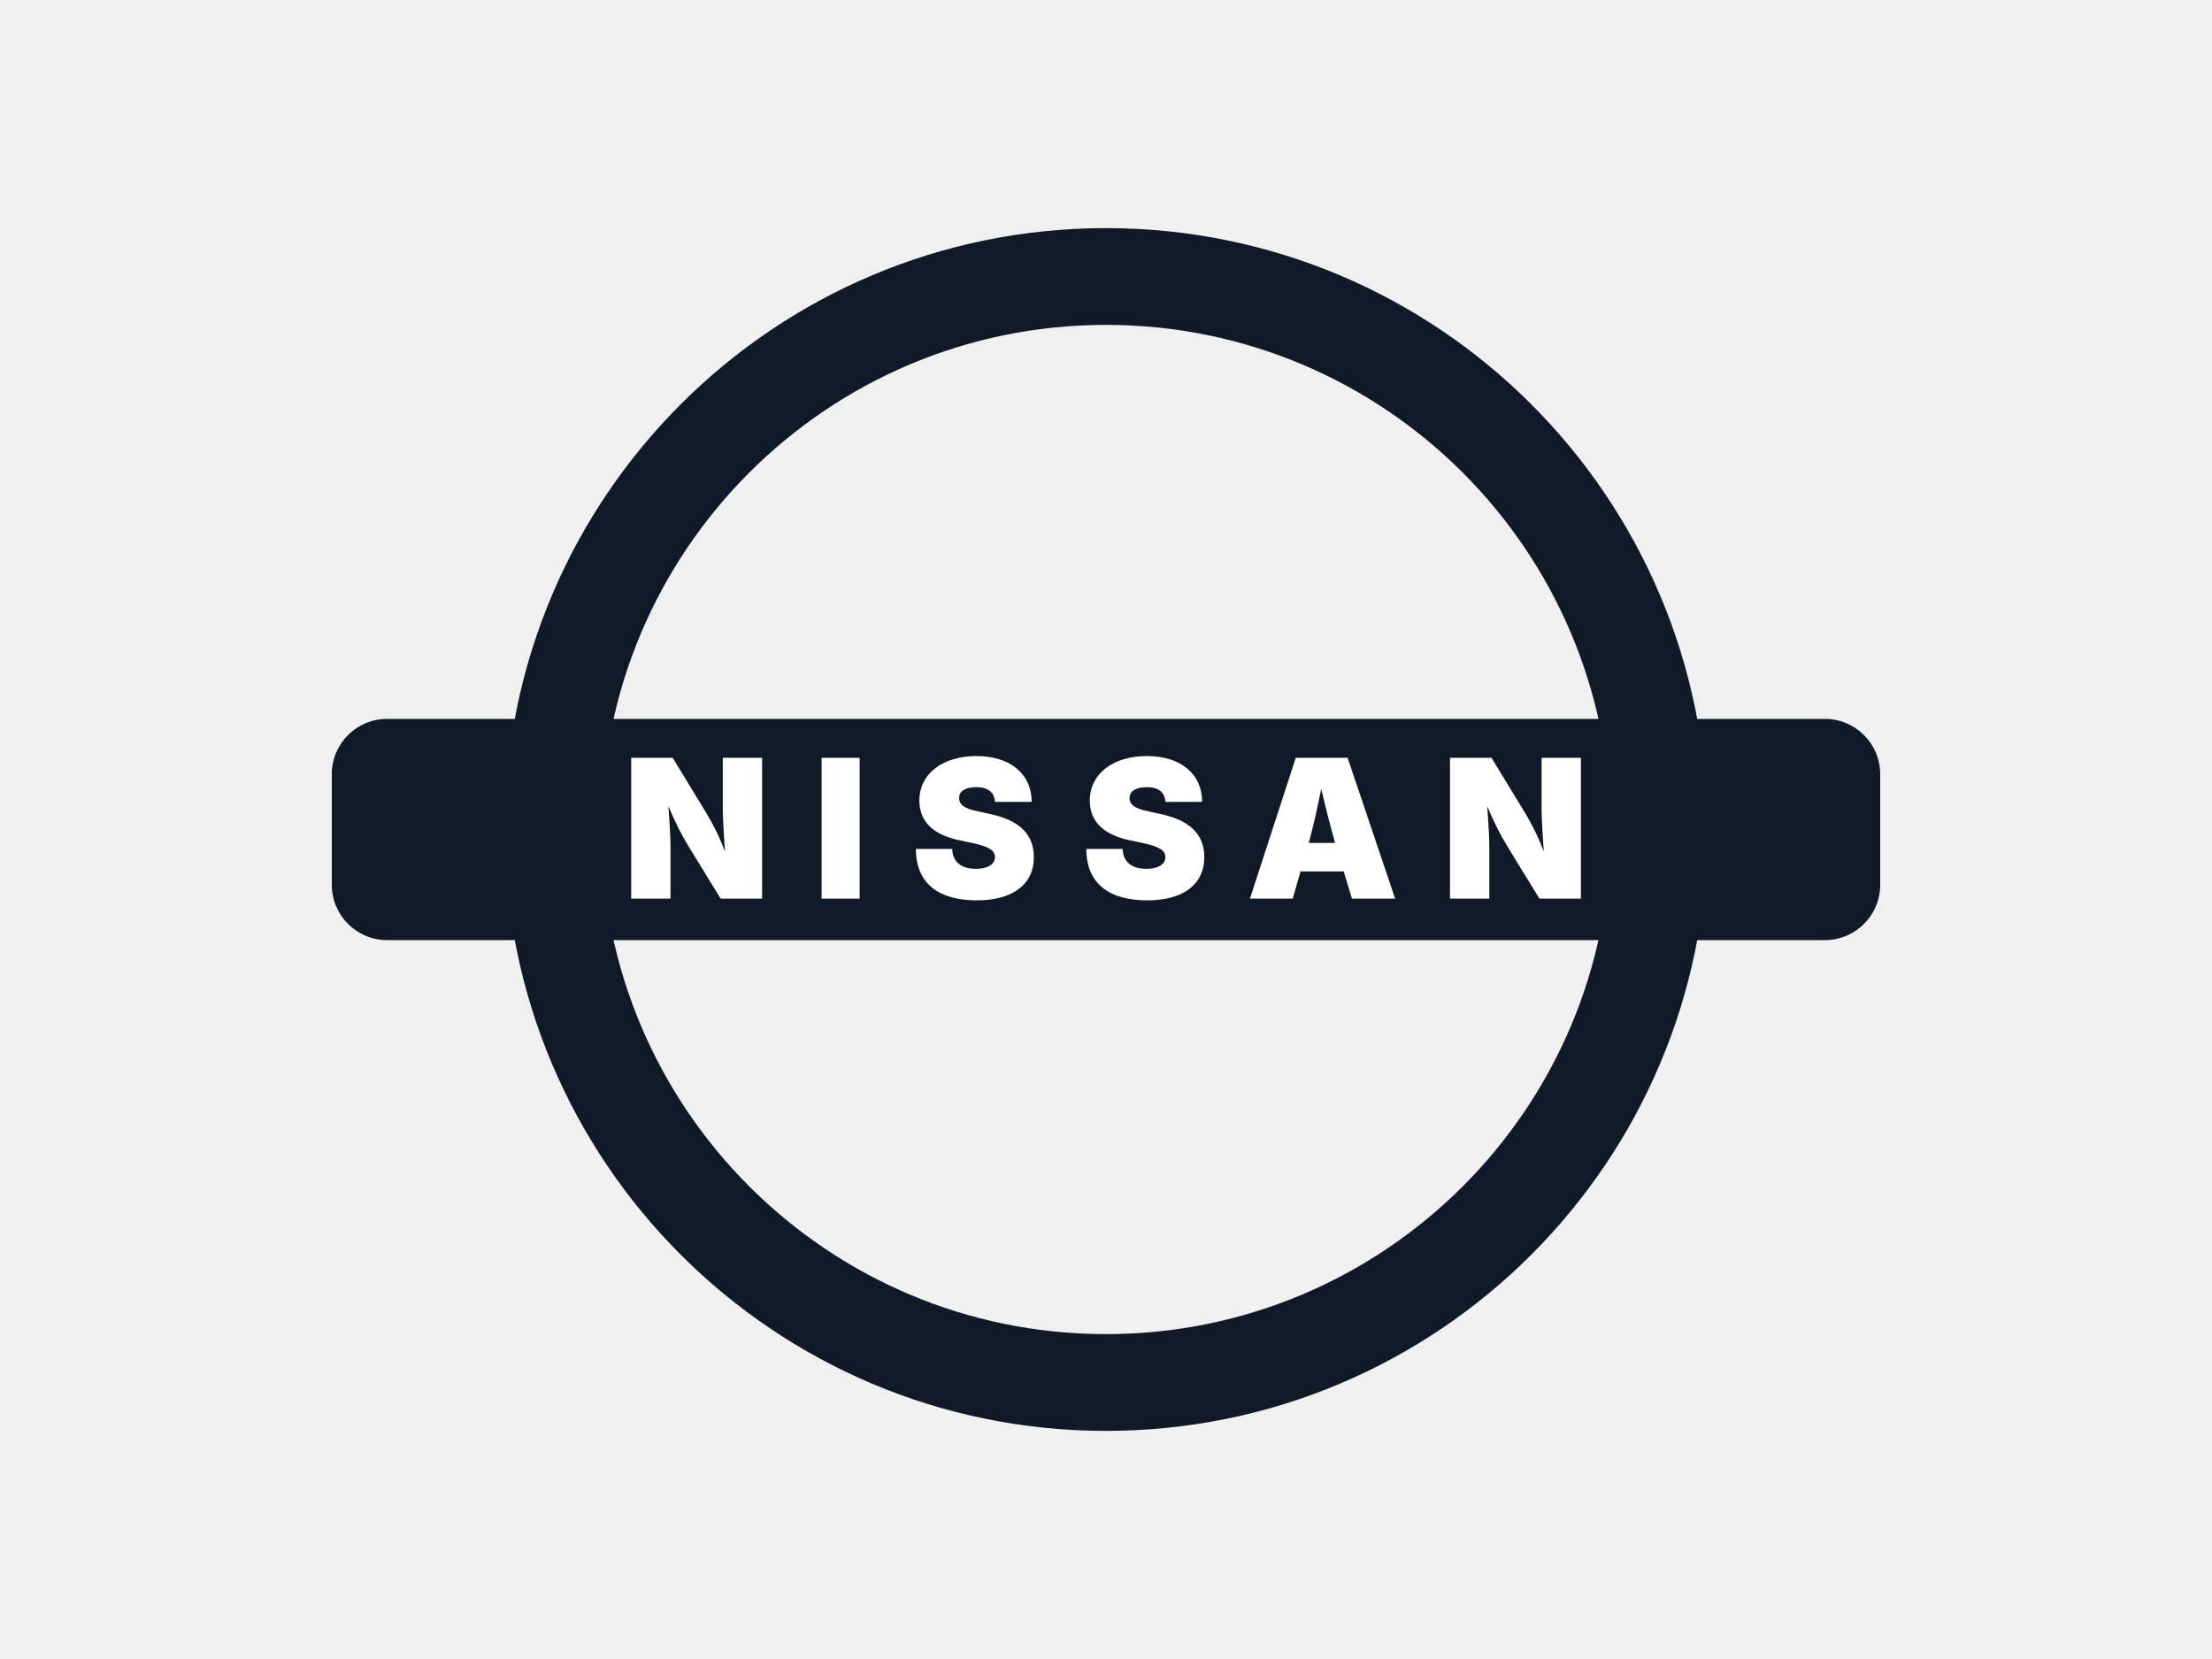
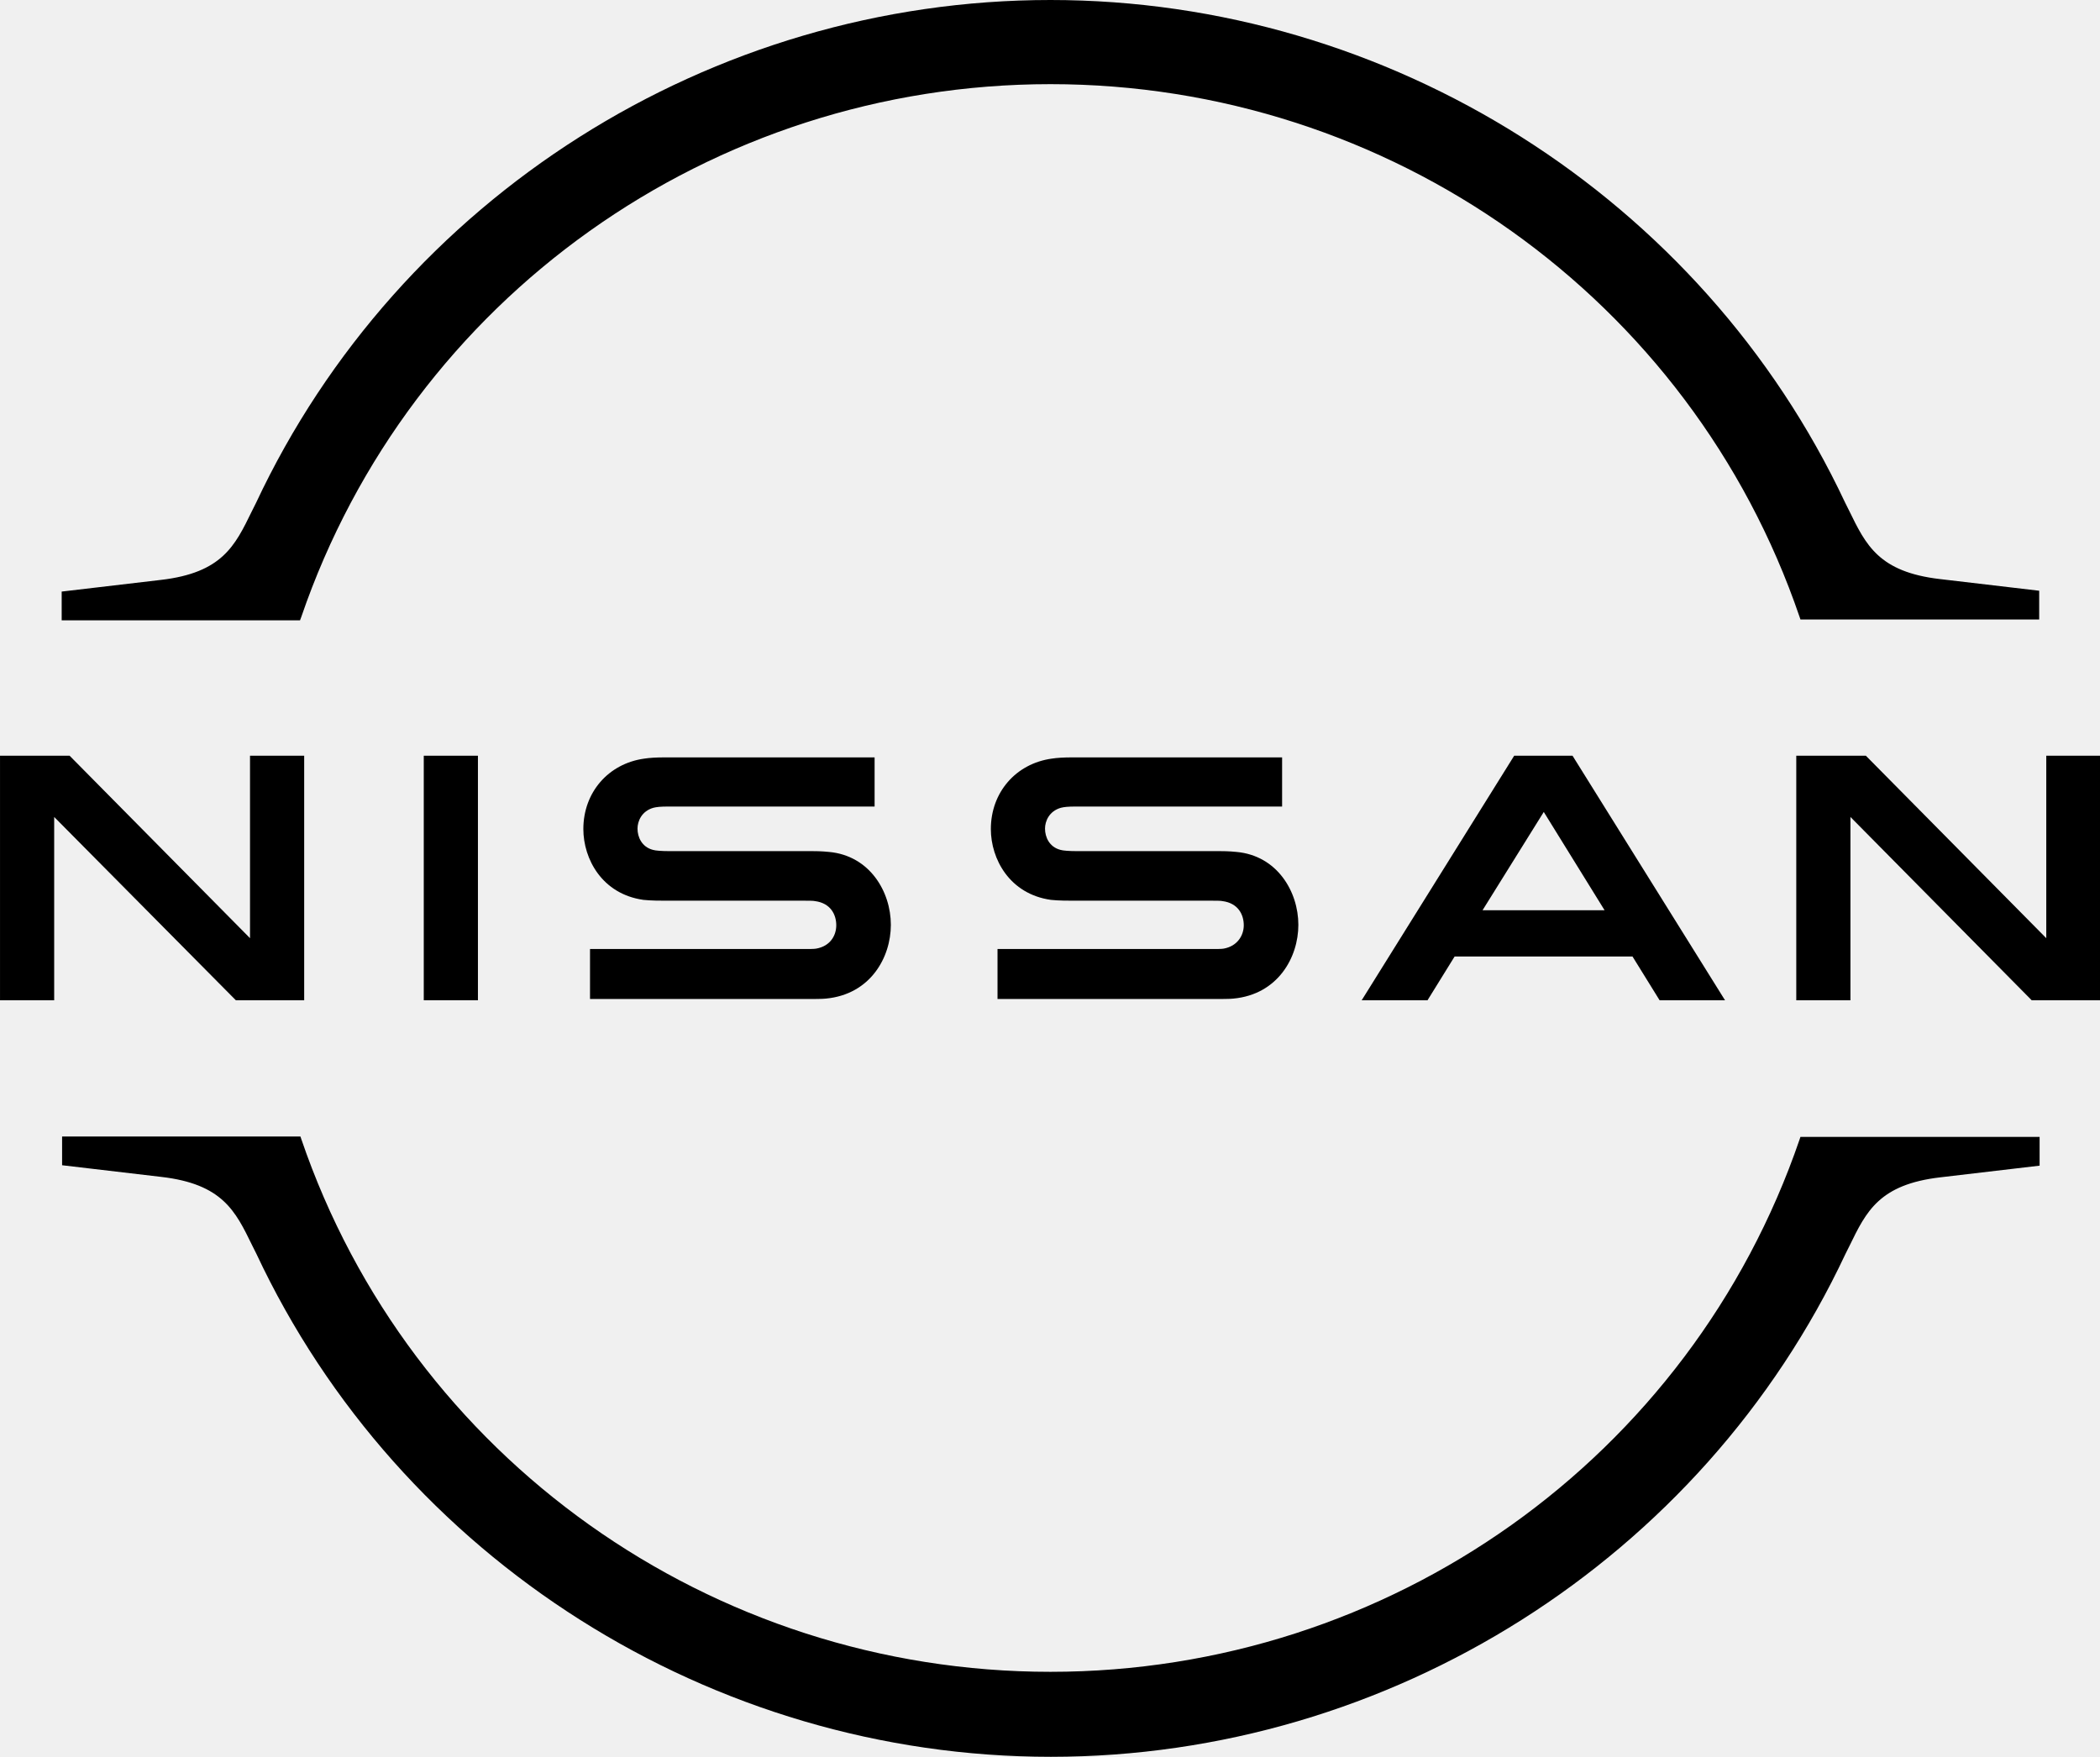
- <svg xmlns="http://www.w3.org/2000/svg" viewBox="0 0 80 60" width="80" height="60" fill="none">
-   <g transform="translate(10, 3)">
-     <path d="M 10 27 A 20 20 0 0 1 50 27" stroke="#111827" stroke-width="3.5" fill="none" stroke-linecap="round" />
-     <path d="M 10 27 A 20 20 0 0 0 50 27" stroke="#111827" stroke-width="3.5" fill="none" stroke-linecap="round" />
-     <rect x="2" y="23" width="56" height="8" rx="2" fill="#111827" />
-     <text x="30" y="29.5" text-anchor="middle" font-family="'Outfit', 'Inter', sans-serif" font-weight="900" font-size="7" letter-spacing="1.5" fill="#FFFFFF">NISSAN</text>
+ <svg xmlns="http://www.w3.org/2000/svg" width="1e3" height="836.71" version="1.1" viewBox="0 0 264.58 221.38">
+   <g transform="translate(170.24 5.0558)">
+     <g id="Layer_1_1_" transform="matrix(.52497 0 0 .52497 -170.24 -5.0558)">
+       <g id="Nissan_Badge_1_">
+         <path class="st0" d="m293.7 227.7c-.4.1-2 .1-2.7.1h-51.6v12h52.5c.4 0 3.5 0 4.1-.1 10.7-1 15.6-9.9 15.6-17.7 0-8-5.1-16.6-14.8-17.5-1.9-.2-3.5-.2-4.2-.2h-34.3c-1.5 0-3.2-.1-3.8-.3-2.7-.7-3.7-3.1-3.7-5.1 0-1.8 1-4.2 3.8-5 .8-.2 1.7-.3 3.6-.3h49.5v-11.8h-50.3c-2.1 0-3.7.1-5 .3-8.6 1.2-14.6 8.1-14.6 16.9 0 7.2 4.5 15.6 14.4 17 1.8.2 4.3.2 5.4.2h33.4c.6 0 2.1 0 2.4.1 3.8.5 5.1 3.3 5.1 5.8 0 2.4-1.5 5-4.8 5.6z" />
+         <path class="st0" d="m195.9 227.7c-.4.1-2 .1-2.6.1h-51.7v12h52.5c.4 0 3.5 0 4.1-.1 10.7-1 15.6-9.9 15.6-17.7 0-8-5.1-16.6-14.8-17.5-1.9-.2-3.5-.2-4.2-.2h-34.3c-1.5 0-3.2-.1-3.8-.3-2.7-.7-3.7-3.1-3.7-5.1 0-1.8 1-4.2 3.8-5 .8-.2 1.7-.3 3.6-.3h49.5v-11.8h-50.3c-2.1 0-3.7.1-5 .3-8.6 1.2-14.6 8.1-14.6 16.9 0 7.2 4.5 15.6 14.4 17 1.8.2 4.3.2 5.4.2h33.4c.6 0 2.1 0 2.4.1 3.8.5 5.1 3.3 5.1 5.8 0 2.4-1.4 5-4.8 5.6z" />
+         <rect class="st0" x="101.7" y="181.4" width="13" height="58.7" />
+         <polygon class="st0" points="73 240.1 73 181.4 60 181.4 60 225.2 16.7 181.4 0 181.4 0 240.1 13 240.1 13 196.1 56.6 240.1" />
+         <polygon class="st0" points="491.1 181.4 491.1 225.2 447.8 181.4 431.1 181.4 431.1 240.1 444.1 240.1 444.1 196.1 487.6 240.1 504 240.1 504 181.4" />
+         <path class="st0" d="m363.4 181.4-36.6 58.7h15.8l6.5-10.5h42.7l6.5 10.5h15.7l-36.6-58.7zm21.7 37.1h-29.3l14.7-23.6z" />
+         <path class="st0" d="m72.3 148.1c26.2-76.5 98.4-127.9 179.8-127.9s153.7 51.4 179.8 127.9l.2.6h57.3v-6.9l-23.8-2.8c-14.7-1.7-17.8-8.2-21.8-16.4l-1-2c-34.4-73.2-109.3-120.6-190.7-120.6-81.5 0-156.3 47.4-190.7 120.8l-1 2c-4 8.2-7.1 14.7-21.8 16.4l-23.8 2.8v6.9h57.2z" />
+         <path class="st0" d="m432.1 272.9-.2.6c-26.2 76.5-98.4 127.8-179.8 127.8s-153.7-51.4-179.8-127.9l-.2-.6h-57.2v6.9l23.8 2.8c14.7 1.7 17.8 8.2 21.8 16.4l1 2c34.4 73.4 109.3 120.8 190.7 120.8s156.3-47.4 190.7-120.7l1-2c4-8.2 7.1-14.7 21.8-16.4l23.8-2.8v-6.9z" />
+       </g>
+     </g>
  </g>
</svg>
